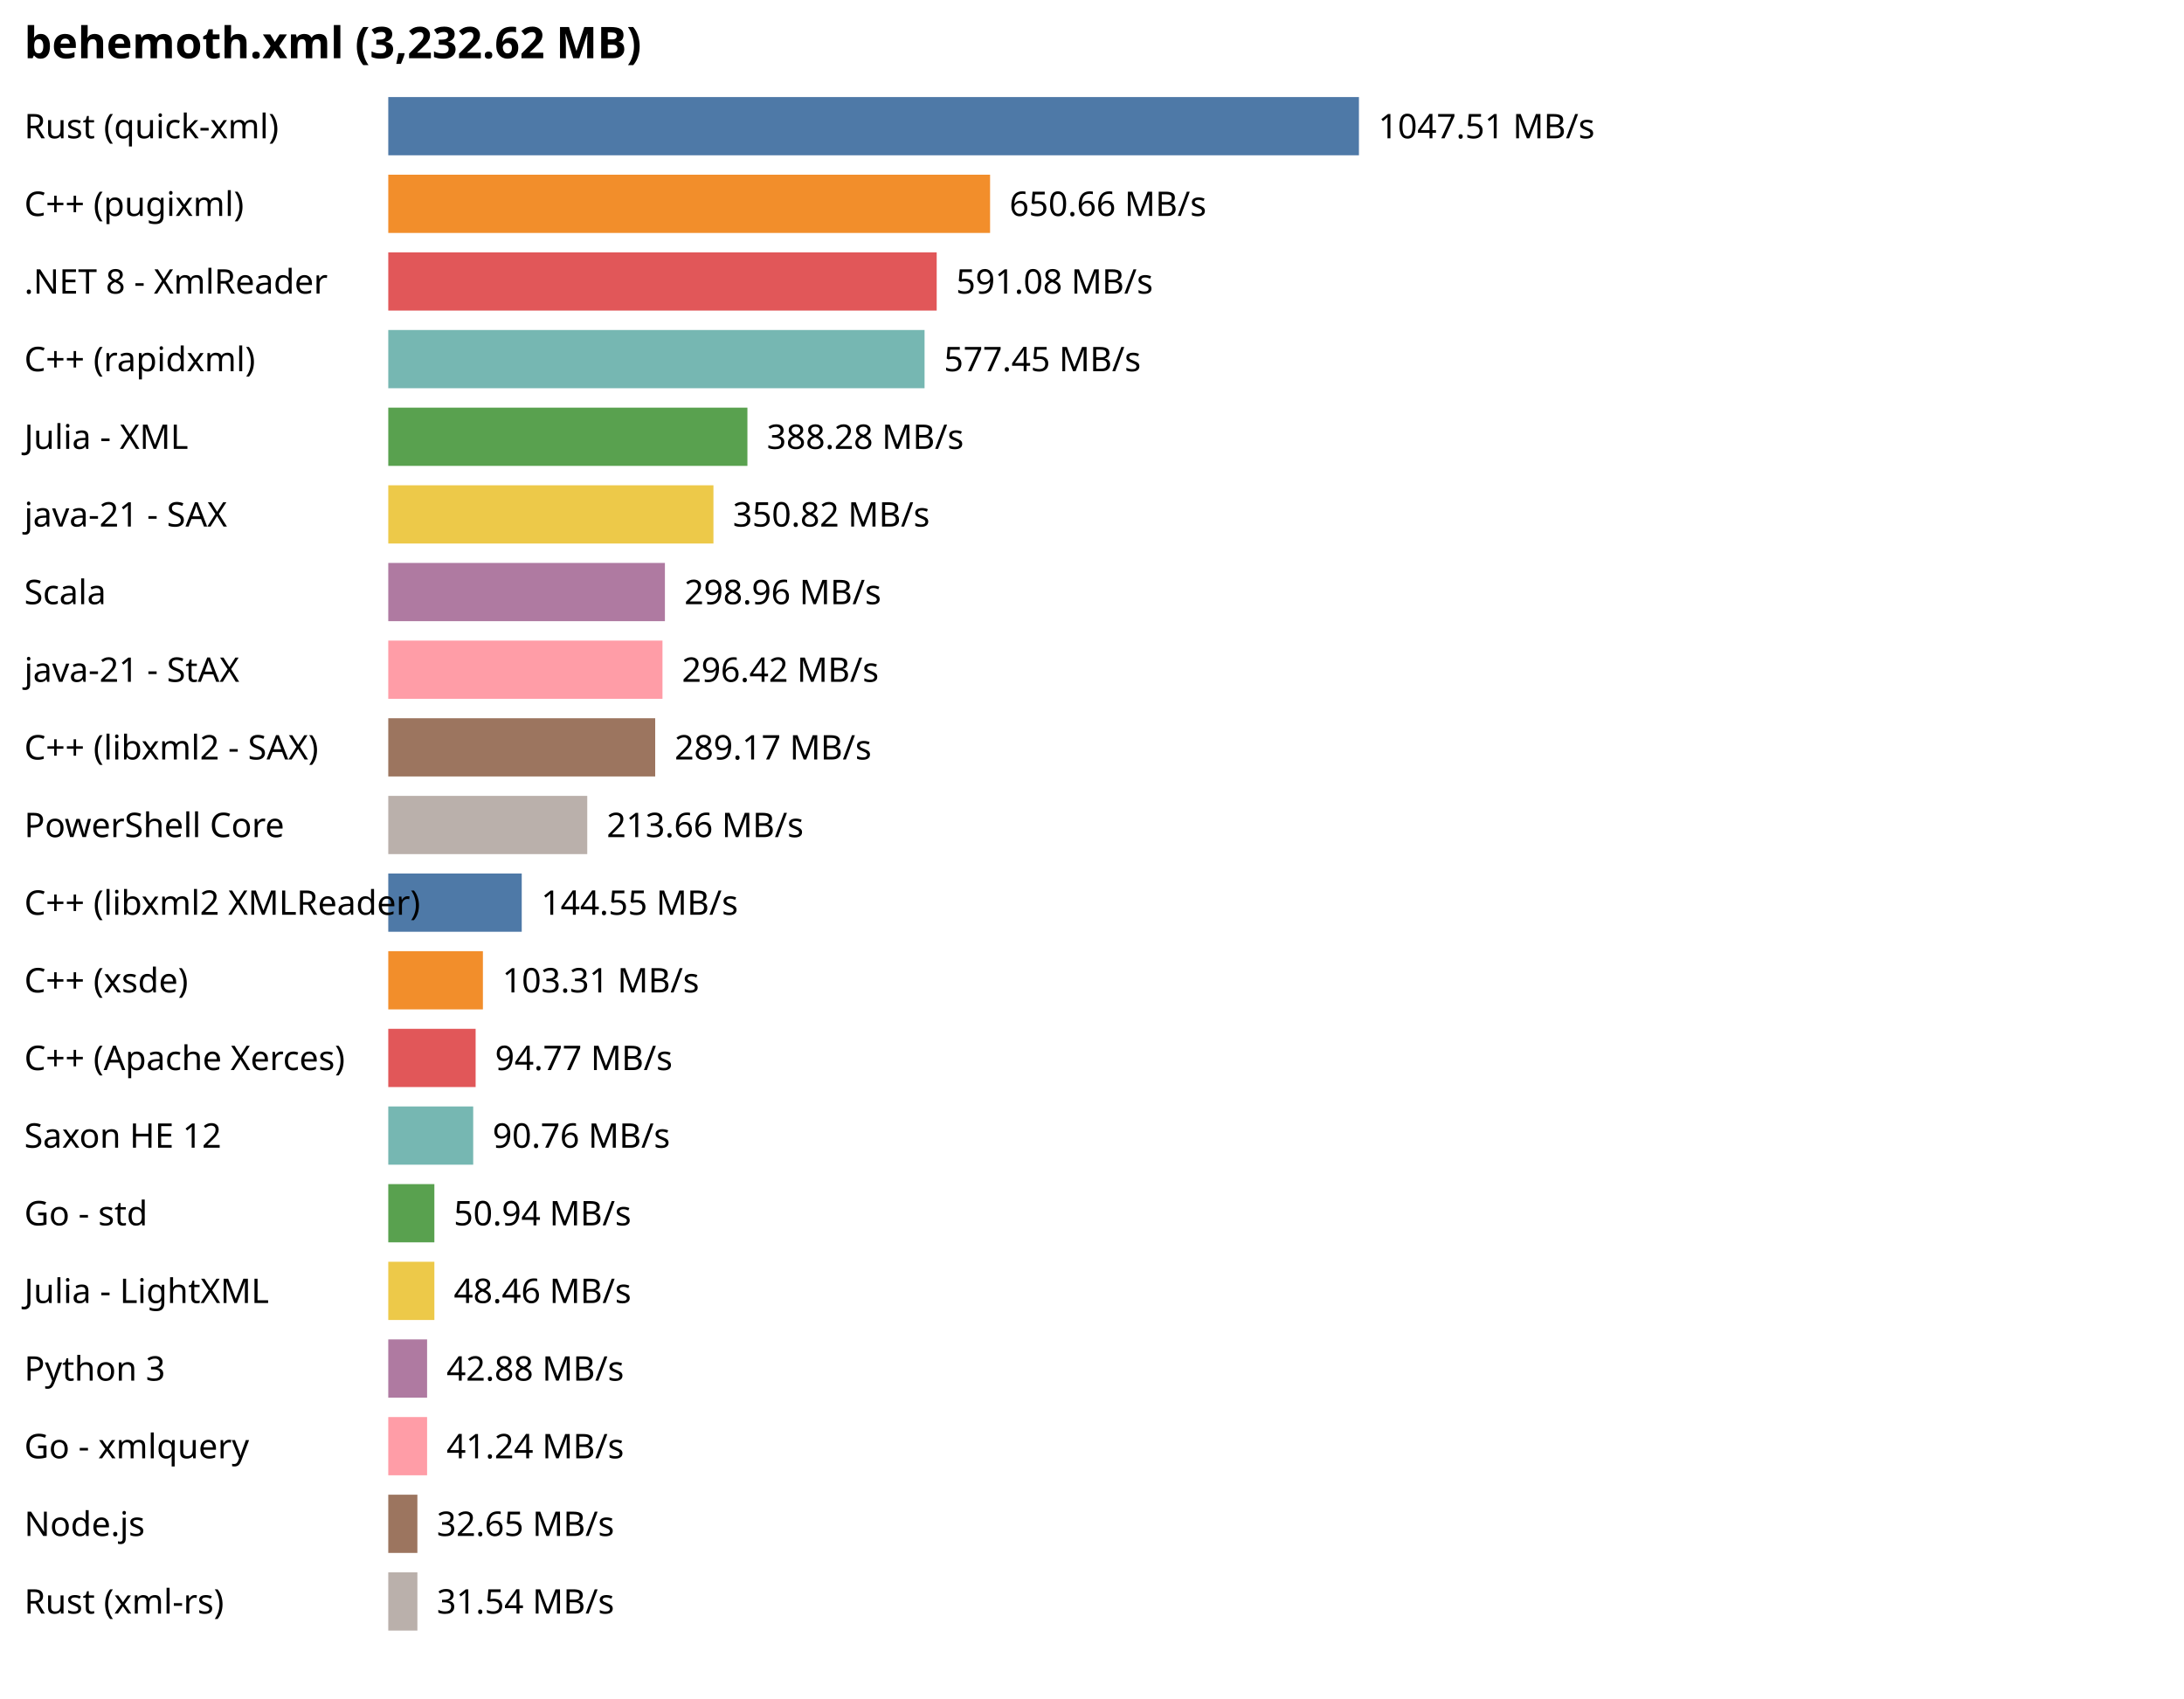
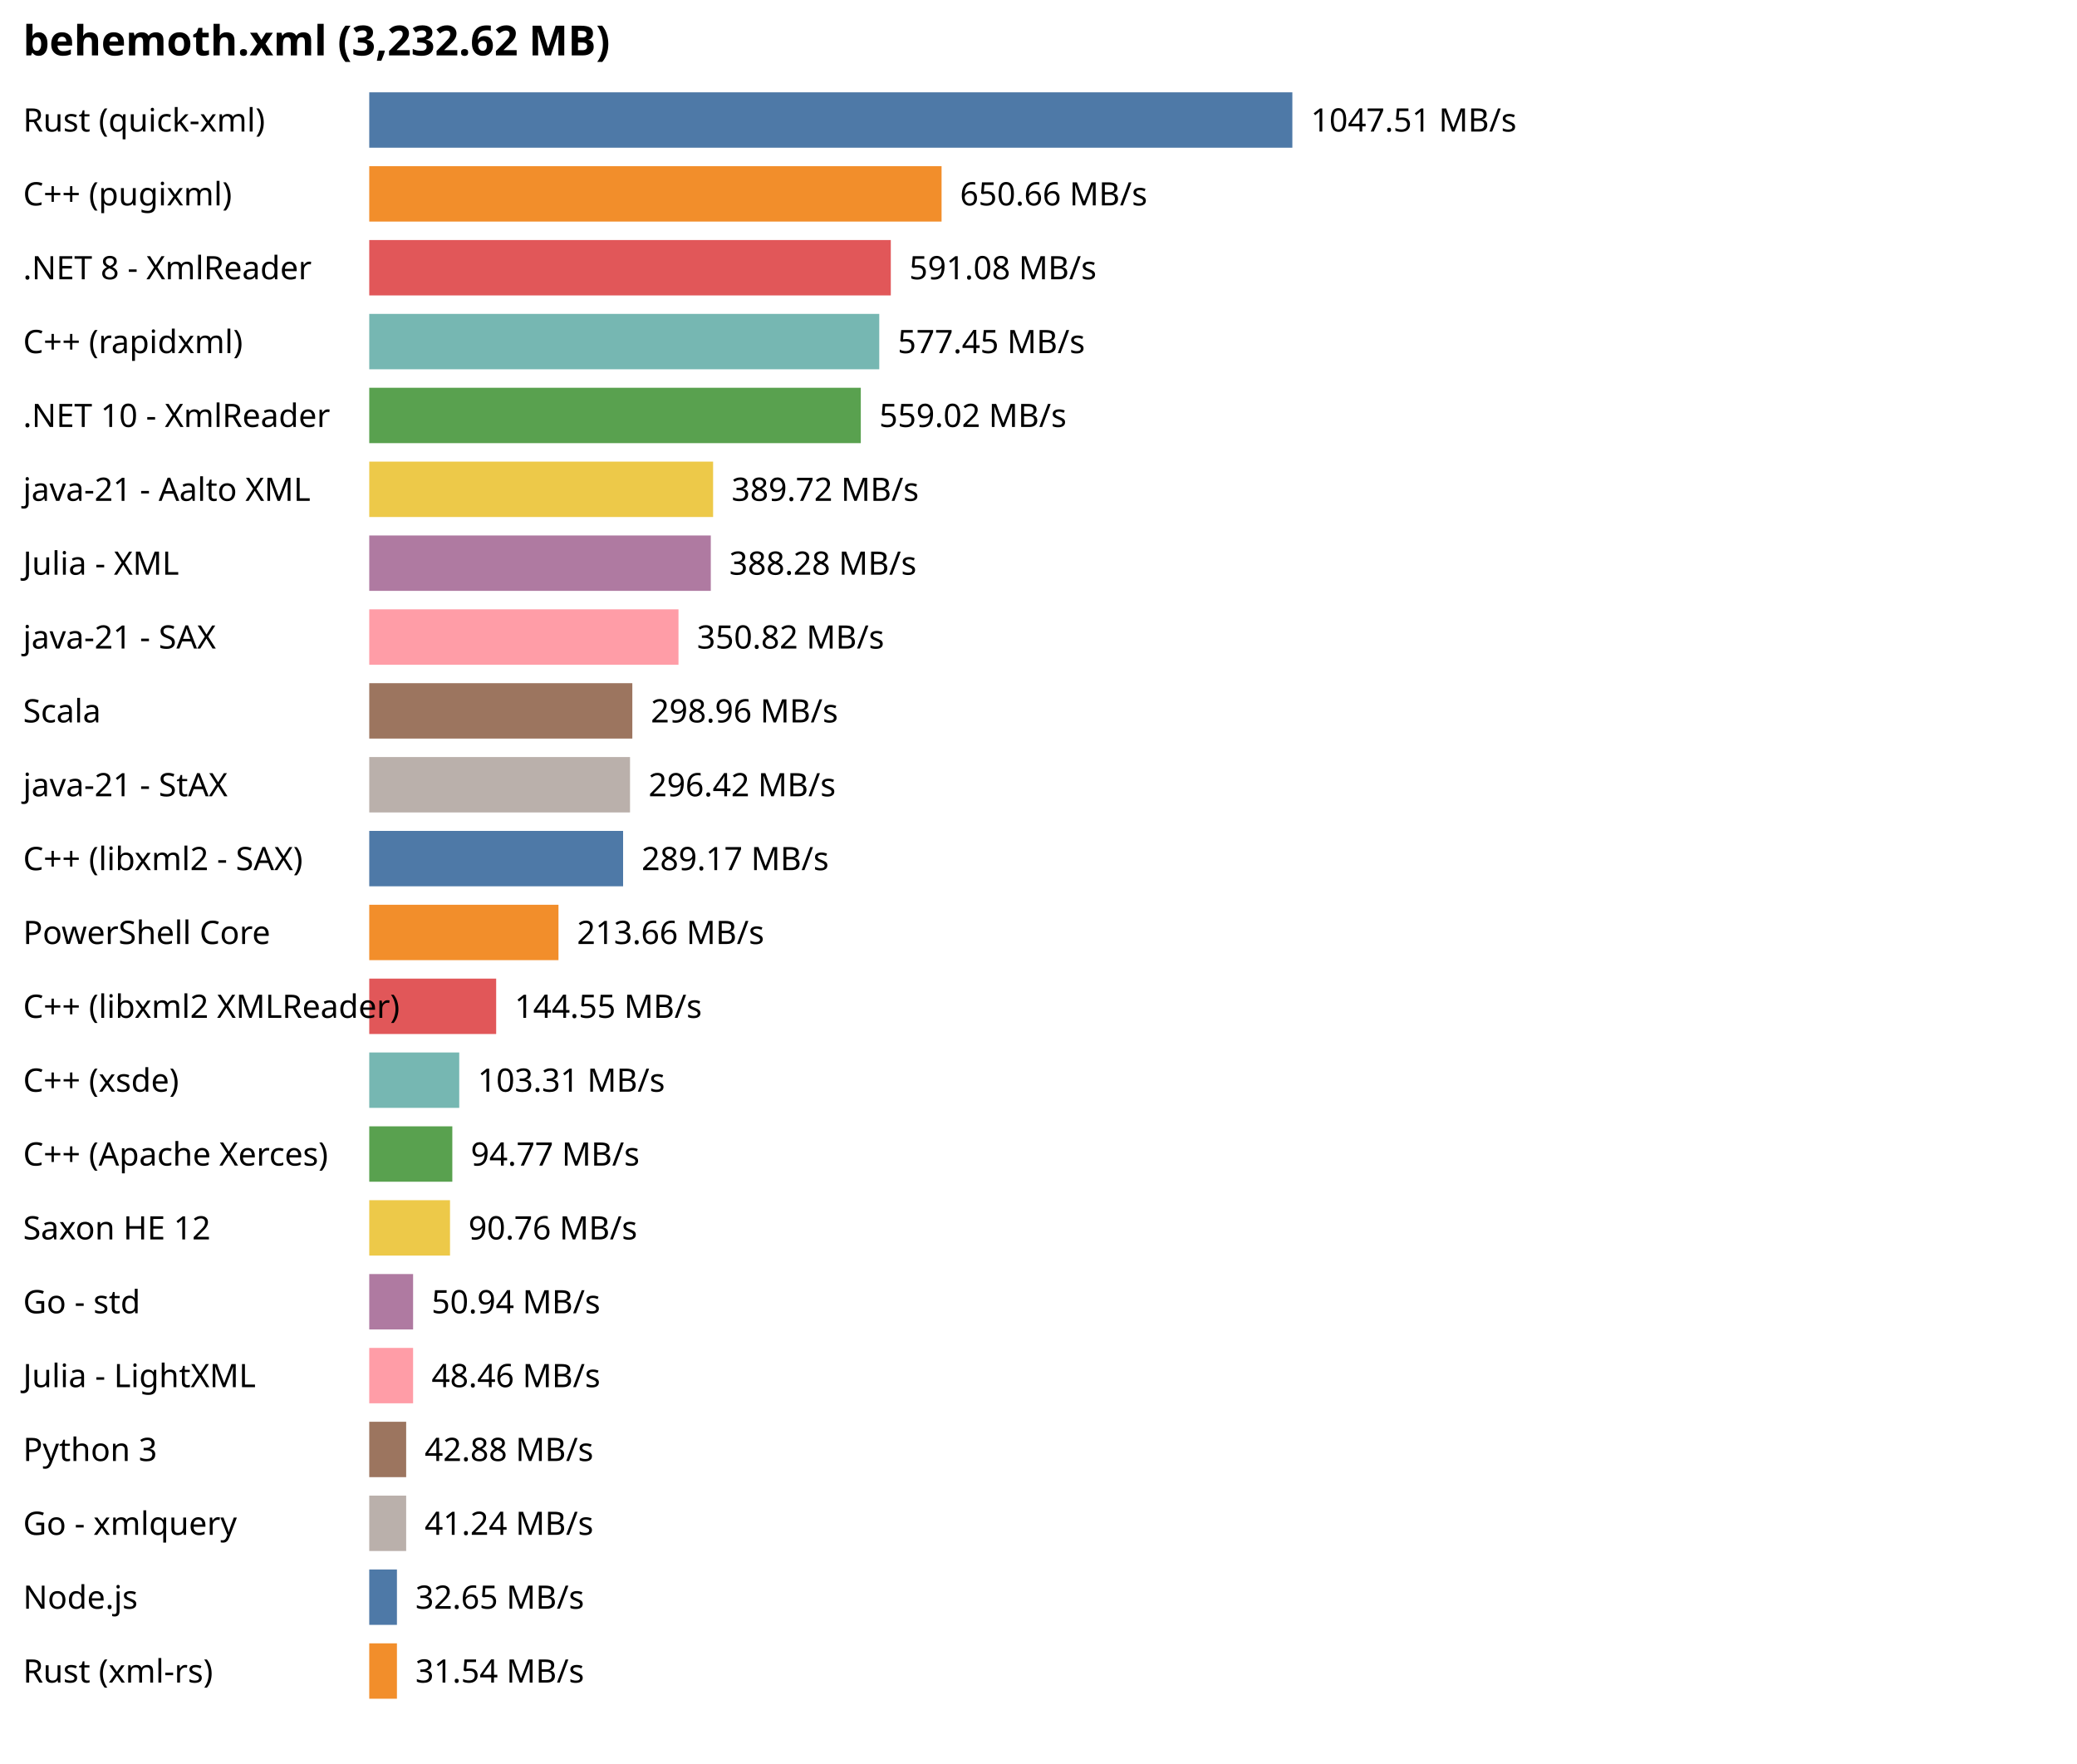
- <svg xmlns="http://www.w3.org/2000/svg" width="900" height="700" style="background-color:#fff">
+ <svg xmlns="http://www.w3.org/2000/svg" width="900" height="764" style="background-color:#fff">
  <style> .label { font: 14px sans-serif; } .title { font: bold 18px sans-serif; } </style>
  <text x="10" y="24" class="title">behemoth.xml (3,232.62 MB)</text>
  <rect x="160" y="40" width="400" height="24" fill="#4e79a7" />
  <text x="10" y="57" class="label">Rust (quick-xml)</text>
  <text x="568" y="57" class="label">1047.51 MB/s</text>
  <rect x="160" y="72" width="248" height="24" fill="#f28e2b" />
  <text x="10" y="89" class="label">C++ (pugixml)</text>
  <text x="416" y="89" class="label">650.66 MB/s</text>
  <rect x="160" y="104" width="226" height="24" fill="#e15759" />
  <text x="10" y="121" class="label">.NET 8 - XmlReader</text>
  <text x="394" y="121" class="label">591.08 MB/s</text>
  <rect x="160" y="136" width="221" height="24" fill="#76b7b2" />
  <text x="10" y="153" class="label">C++ (rapidxml)</text>
  <text x="389" y="153" class="label">577.45 MB/s</text>
-   <rect x="160" y="168" width="148" height="24" fill="#59a14f" />
-   <text x="10" y="185" class="label">Julia - XML</text>
-   <text x="316" y="185" class="label">388.28 MB/s</text>
-   <rect x="160" y="200" width="134" height="24" fill="#edc949" />
-   <text x="10" y="217" class="label">java-21 - SAX</text>
-   <text x="302" y="217" class="label">350.82 MB/s</text>
-   <rect x="160" y="232" width="114" height="24" fill="#af7aa1" />
-   <text x="10" y="249" class="label">Scala</text>
-   <text x="282" y="249" class="label">298.96 MB/s</text>
-   <rect x="160" y="264" width="113" height="24" fill="#ff9da7" />
-   <text x="10" y="281" class="label">java-21 - StAX</text>
-   <text x="281" y="281" class="label">296.42 MB/s</text>
-   <rect x="160" y="296" width="110" height="24" fill="#9c755f" />
-   <text x="10" y="313" class="label">C++ (libxml2 - SAX)</text>
-   <text x="278" y="313" class="label">289.17 MB/s</text>
-   <rect x="160" y="328" width="82" height="24" fill="#bab0ab" />
-   <text x="10" y="345" class="label">PowerShell Core</text>
-   <text x="250" y="345" class="label">213.66 MB/s</text>
-   <rect x="160" y="360" width="55" height="24" fill="#4e79a7" />
-   <text x="10" y="377" class="label">C++ (libxml2 XMLReader)</text>
-   <text x="223" y="377" class="label">144.55 MB/s</text>
-   <rect x="160" y="392" width="39" height="24" fill="#f28e2b" />
-   <text x="10" y="409" class="label">C++ (xsde)</text>
-   <text x="207" y="409" class="label">103.31 MB/s</text>
-   <rect x="160" y="424" width="36" height="24" fill="#e15759" />
-   <text x="10" y="441" class="label">C++ (Apache Xerces)</text>
-   <text x="204" y="441" class="label">94.77 MB/s</text>
-   <rect x="160" y="456" width="35" height="24" fill="#76b7b2" />
-   <text x="10" y="473" class="label">Saxon HE 12</text>
-   <text x="203" y="473" class="label">90.76 MB/s</text>
-   <rect x="160" y="488" width="19" height="24" fill="#59a14f" />
-   <text x="10" y="505" class="label">Go - std</text>
-   <text x="187" y="505" class="label">50.94 MB/s</text>
-   <rect x="160" y="520" width="19" height="24" fill="#edc949" />
-   <text x="10" y="537" class="label">Julia - LightXML</text>
-   <text x="187" y="537" class="label">48.46 MB/s</text>
-   <rect x="160" y="552" width="16" height="24" fill="#af7aa1" />
-   <text x="10" y="569" class="label">Python 3</text>
-   <text x="184" y="569" class="label">42.88 MB/s</text>
-   <rect x="160" y="584" width="16" height="24" fill="#ff9da7" />
-   <text x="10" y="601" class="label">Go - xmlquery</text>
-   <text x="184" y="601" class="label">41.24 MB/s</text>
-   <rect x="160" y="616" width="12" height="24" fill="#9c755f" />
-   <text x="10" y="633" class="label">Node.js</text>
-   <text x="180" y="633" class="label">32.65 MB/s</text>
-   <rect x="160" y="648" width="12" height="24" fill="#bab0ab" />
-   <text x="10" y="665" class="label">Rust (xml-rs)</text>
-   <text x="180" y="665" class="label">31.54 MB/s</text>
+   <rect x="160" y="168" width="213" height="24" fill="#59a14f" />
+   <text x="10" y="185" class="label">.NET 10 - XmlReader</text>
+   <text x="381" y="185" class="label">559.02 MB/s</text>
+   <rect x="160" y="200" width="149" height="24" fill="#edc949" />
+   <text x="10" y="217" class="label">java-21 - Aalto XML</text>
+   <text x="317" y="217" class="label">389.72 MB/s</text>
+   <rect x="160" y="232" width="148" height="24" fill="#af7aa1" />
+   <text x="10" y="249" class="label">Julia - XML</text>
+   <text x="316" y="249" class="label">388.28 MB/s</text>
+   <rect x="160" y="264" width="134" height="24" fill="#ff9da7" />
+   <text x="10" y="281" class="label">java-21 - SAX</text>
+   <text x="302" y="281" class="label">350.82 MB/s</text>
+   <rect x="160" y="296" width="114" height="24" fill="#9c755f" />
+   <text x="10" y="313" class="label">Scala</text>
+   <text x="282" y="313" class="label">298.96 MB/s</text>
+   <rect x="160" y="328" width="113" height="24" fill="#bab0ab" />
+   <text x="10" y="345" class="label">java-21 - StAX</text>
+   <text x="281" y="345" class="label">296.42 MB/s</text>
+   <rect x="160" y="360" width="110" height="24" fill="#4e79a7" />
+   <text x="10" y="377" class="label">C++ (libxml2 - SAX)</text>
+   <text x="278" y="377" class="label">289.17 MB/s</text>
+   <rect x="160" y="392" width="82" height="24" fill="#f28e2b" />
+   <text x="10" y="409" class="label">PowerShell Core</text>
+   <text x="250" y="409" class="label">213.66 MB/s</text>
+   <rect x="160" y="424" width="55" height="24" fill="#e15759" />
+   <text x="10" y="441" class="label">C++ (libxml2 XMLReader)</text>
+   <text x="223" y="441" class="label">144.55 MB/s</text>
+   <rect x="160" y="456" width="39" height="24" fill="#76b7b2" />
+   <text x="10" y="473" class="label">C++ (xsde)</text>
+   <text x="207" y="473" class="label">103.31 MB/s</text>
+   <rect x="160" y="488" width="36" height="24" fill="#59a14f" />
+   <text x="10" y="505" class="label">C++ (Apache Xerces)</text>
+   <text x="204" y="505" class="label">94.77 MB/s</text>
+   <rect x="160" y="520" width="35" height="24" fill="#edc949" />
+   <text x="10" y="537" class="label">Saxon HE 12</text>
+   <text x="203" y="537" class="label">90.76 MB/s</text>
+   <rect x="160" y="552" width="19" height="24" fill="#af7aa1" />
+   <text x="10" y="569" class="label">Go - std</text>
+   <text x="187" y="569" class="label">50.94 MB/s</text>
+   <rect x="160" y="584" width="19" height="24" fill="#ff9da7" />
+   <text x="10" y="601" class="label">Julia - LightXML</text>
+   <text x="187" y="601" class="label">48.46 MB/s</text>
+   <rect x="160" y="616" width="16" height="24" fill="#9c755f" />
+   <text x="10" y="633" class="label">Python 3</text>
+   <text x="184" y="633" class="label">42.88 MB/s</text>
+   <rect x="160" y="648" width="16" height="24" fill="#bab0ab" />
+   <text x="10" y="665" class="label">Go - xmlquery</text>
+   <text x="184" y="665" class="label">41.24 MB/s</text>
+   <rect x="160" y="680" width="12" height="24" fill="#4e79a7" />
+   <text x="10" y="697" class="label">Node.js</text>
+   <text x="180" y="697" class="label">32.65 MB/s</text>
+   <rect x="160" y="712" width="12" height="24" fill="#f28e2b" />
+   <text x="10" y="729" class="label">Rust (xml-rs)</text>
+   <text x="180" y="729" class="label">31.54 MB/s</text>
</svg>
